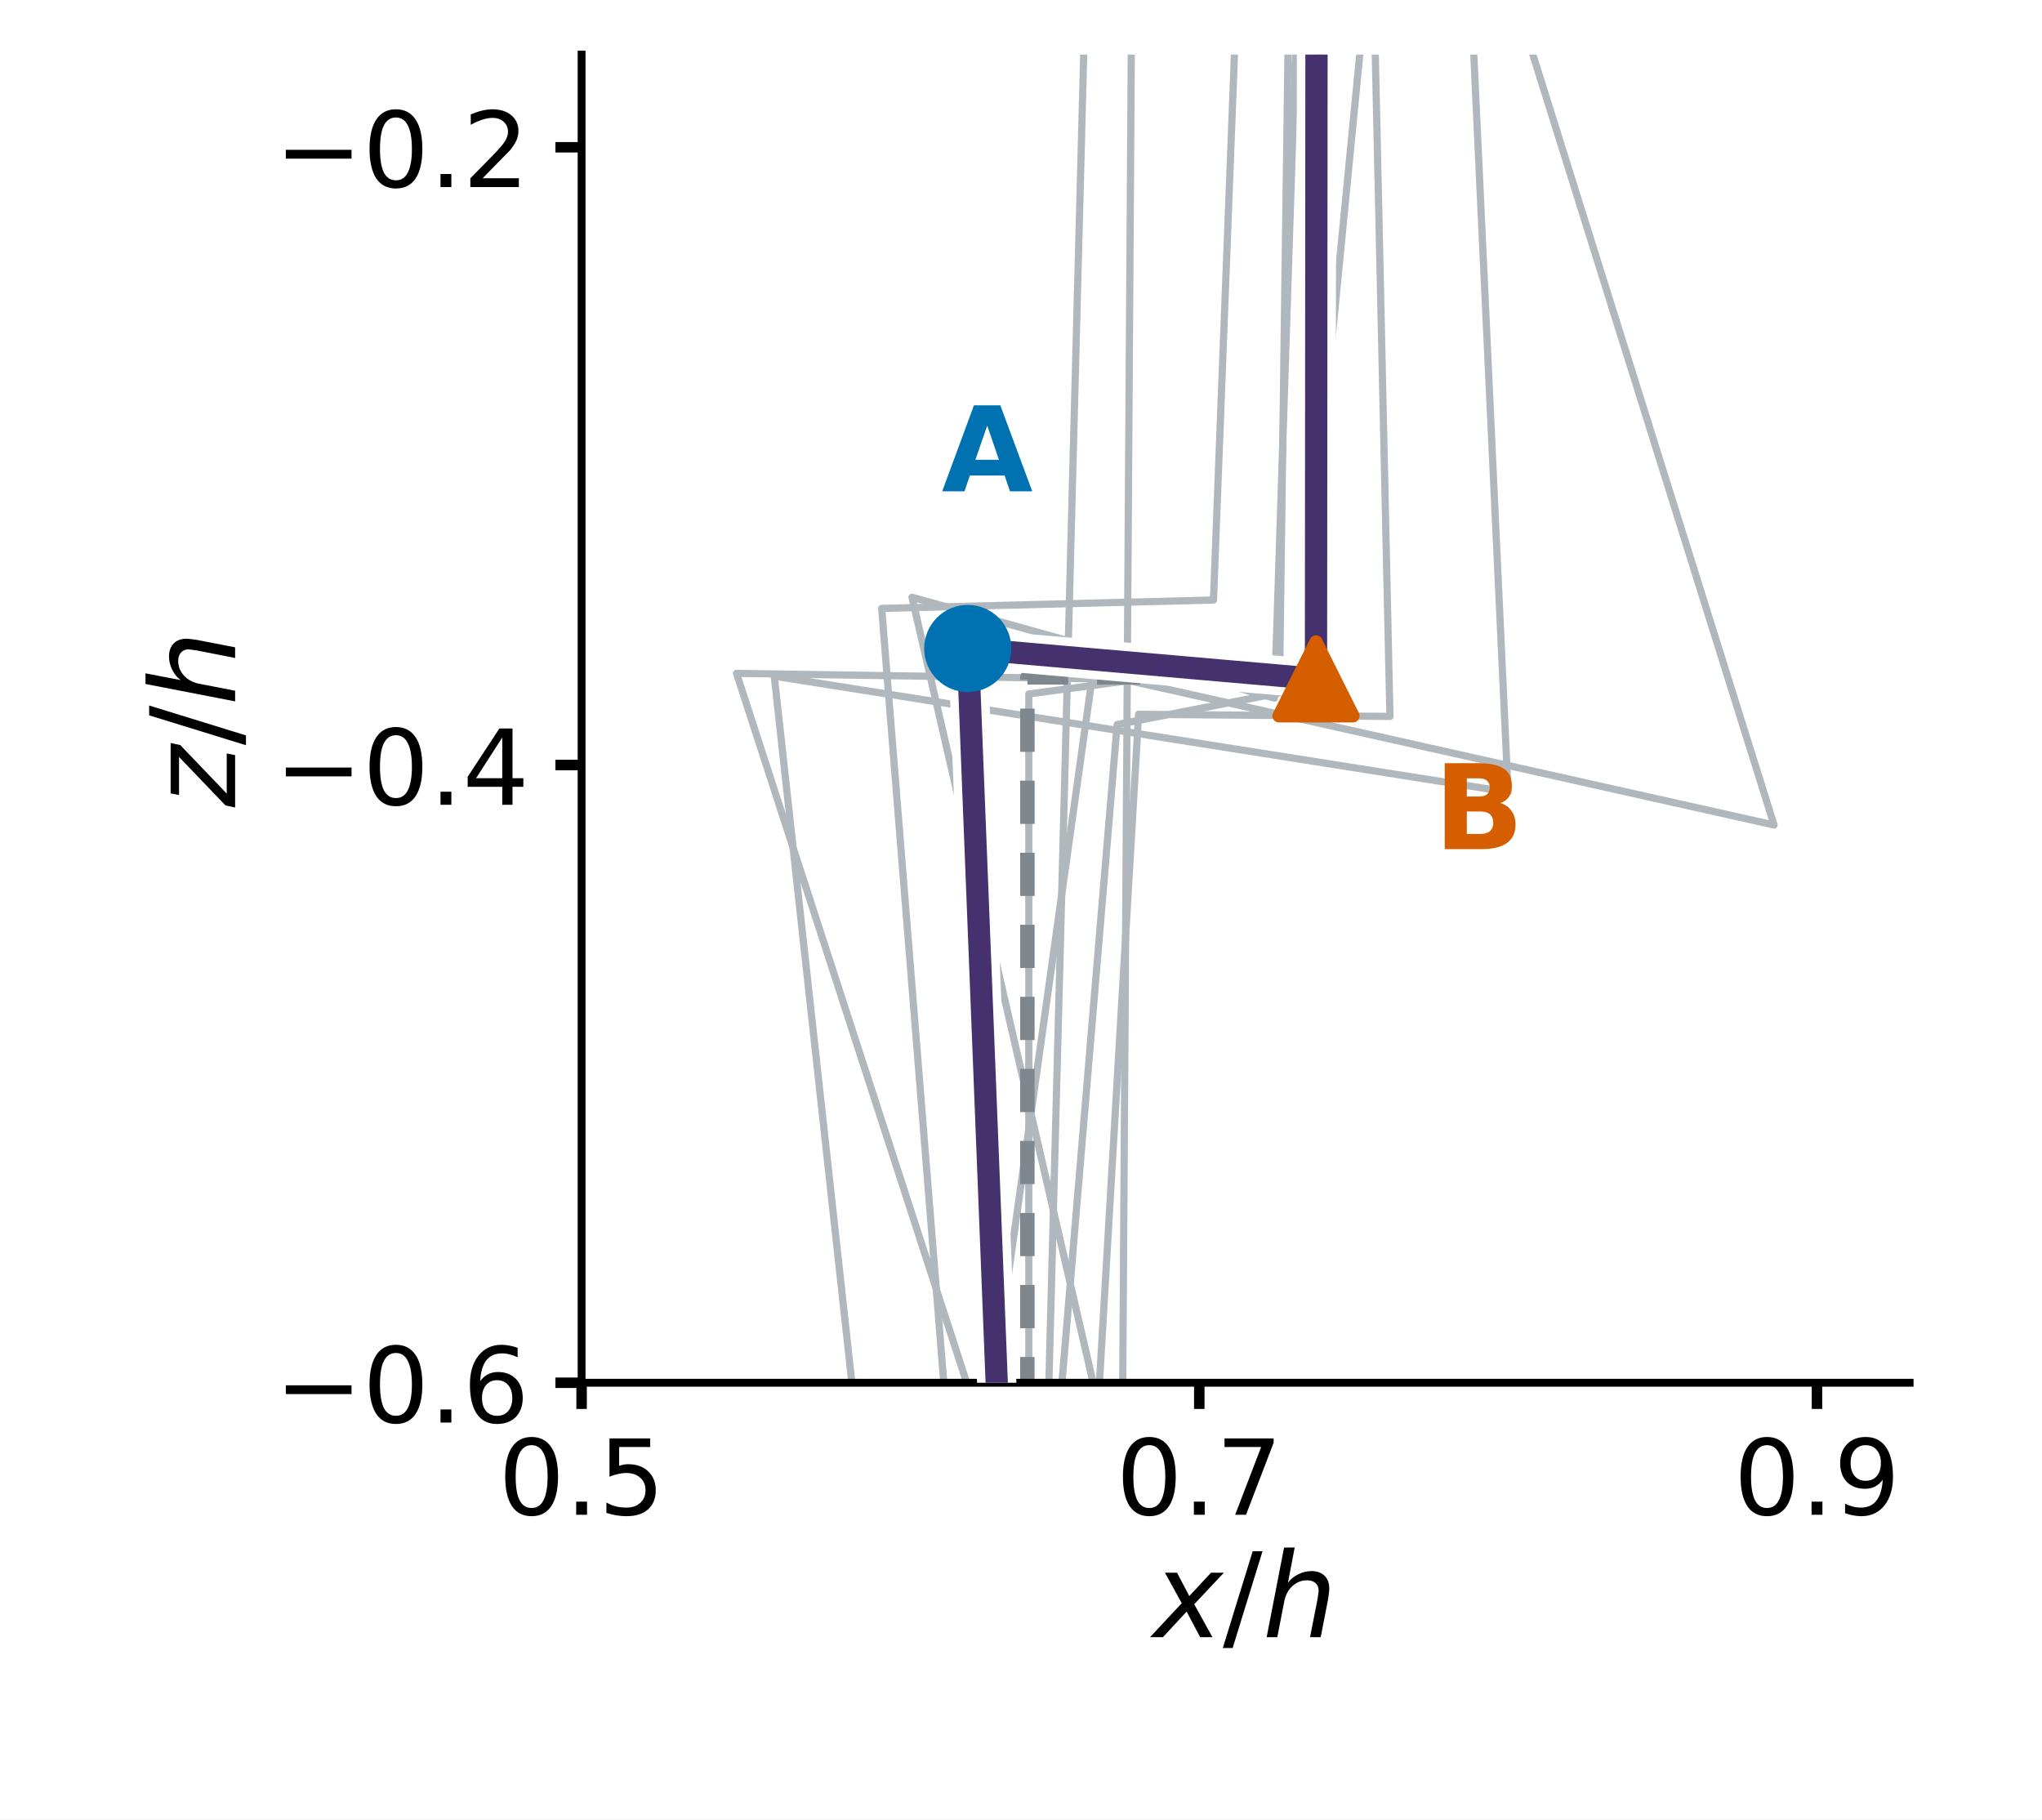
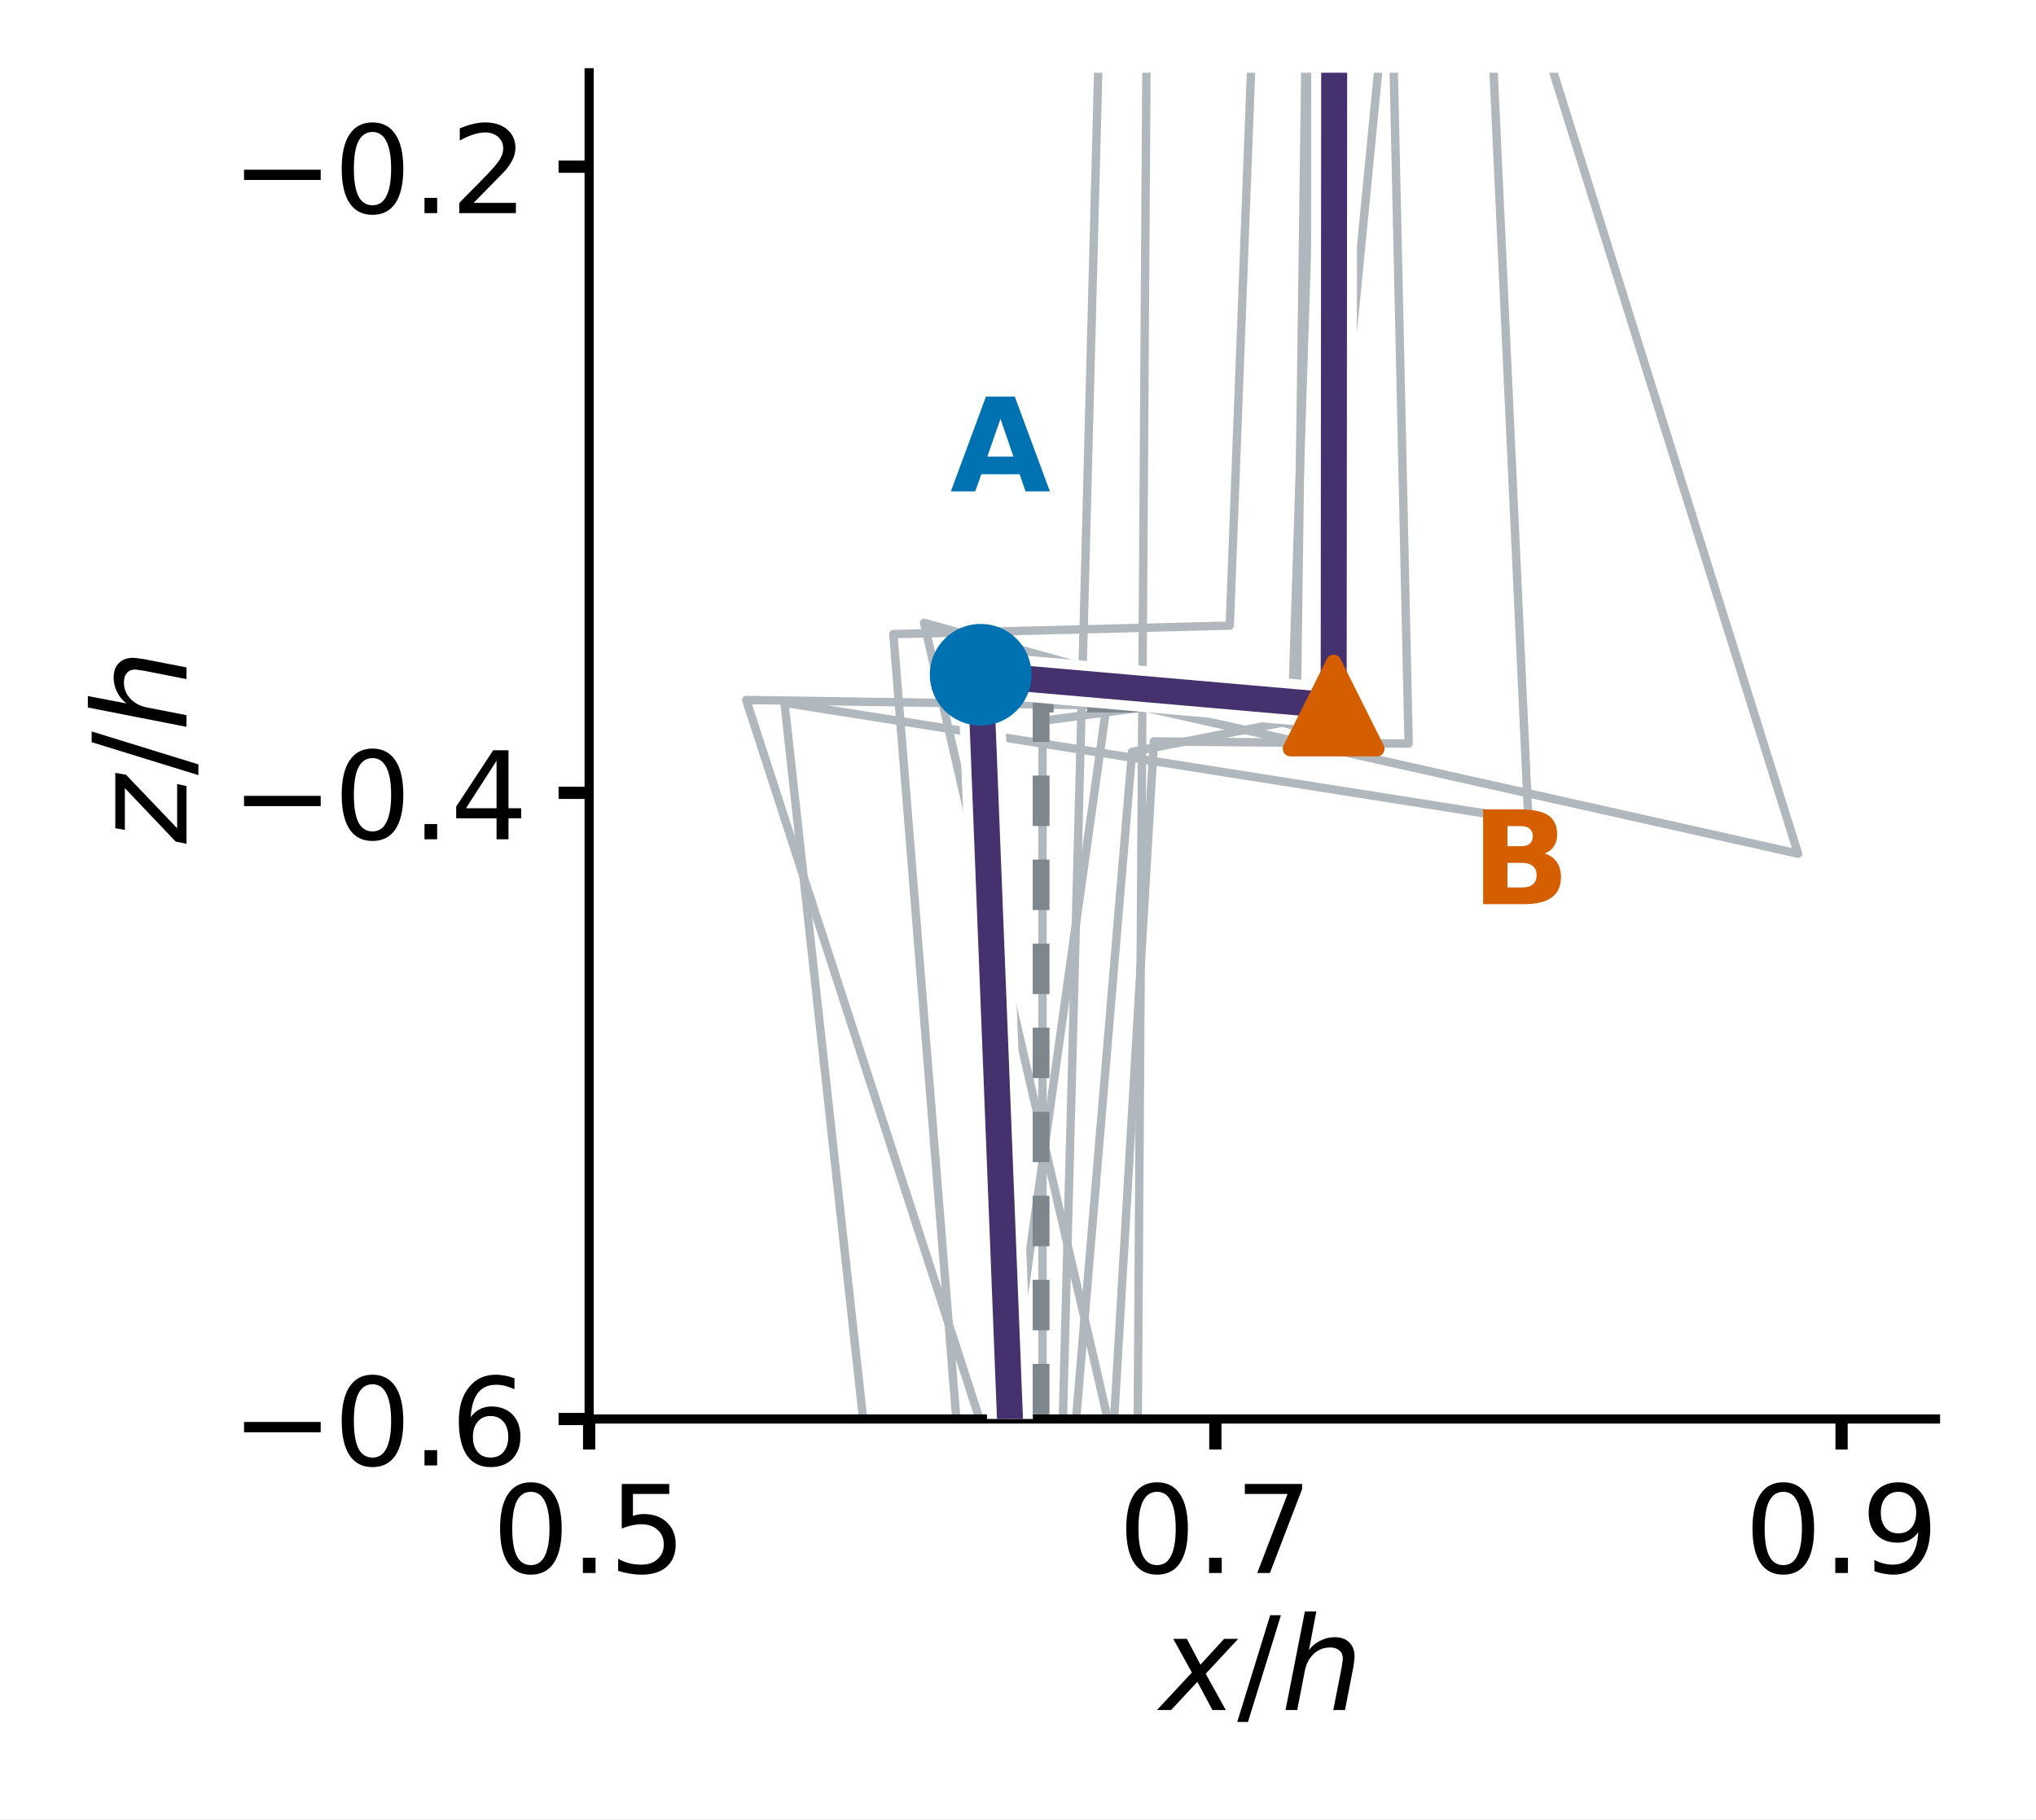
- <svg xmlns="http://www.w3.org/2000/svg" xmlns:xlink="http://www.w3.org/1999/xlink" width="155.906pt" height="138.898pt" viewBox="0 0 155.906 138.898" version="1.1">
+ <svg xmlns="http://www.w3.org/2000/svg" xmlns:xlink="http://www.w3.org/1999/xlink" width="133.228pt" height="119.055pt" viewBox="0 0 133.228 119.055" version="1.1">
  <defs>
    <style type="text/css">*{stroke-linejoin: round; stroke-linecap: butt}</style>
  </defs>
  <g id="figure_1">
    <g id="patch_1">
-       <path d="M 0 138.898  L 155.906 138.898  L 155.906 0  L 0 0  z " style="fill: #ffffff" />
+       <path d="M 0 119.055  L 133.228 119.055  L 133.228 0  L 0 0  z " style="fill: #ffffff" />
    </g>
    <g id="axes_1">
      <g id="patch_2">
-         <path d="M 44.405 105.562  L 145.8 105.562  L 145.8 4.167  L 44.405 4.167  z " style="fill: #ffffff" />
+         <path d="M 38.551 92.863  L 126.652 92.863  L 126.652 4.762  L 38.551 4.762  z " style="fill: #ffffff" />
      </g>
      <g id="line2d_1">
-         <path d="M 78.201 139.898  L 85.292 55.314  L 101.526 52.154  L 100.744 -1  " clip-path="url(#pdaa617b6b2)" style="fill: none; stroke: #b1b8bd; stroke-width: 0.55; stroke-linecap: square" />
+         <path d="M 68.138 120.055  L 74.078 49.203  L 88.183 46.457  L 87.484 -1  " clip-path="url(#pf97a061ff8)" style="fill: none; stroke: #b1b8bd; stroke-width: 0.55; stroke-linecap: square" />
      </g>
      <g id="line2d_2">
-         <path d="M 85.5 139.898  L 86.405 -1  " clip-path="url(#pdaa617b6b2)" style="fill: none; stroke: #b1b8bd; stroke-width: 0.55; stroke-linecap: square" />
+         <path d="M 74.275 120.055  L 75.053 -1  " clip-path="url(#pf97a061ff8)" style="fill: none; stroke: #b1b8bd; stroke-width: 0.55; stroke-linecap: square" />
      </g>
      <g id="line2d_3">
-         <path d="M 91.377 139.898  L 69.63 45.596  L 97.308 53.3  L 99.069 -1  " clip-path="url(#pdaa617b6b2)" style="fill: none; stroke: #b1b8bd; stroke-width: 0.55; stroke-linecap: square" />
+         <path d="M 78.755 120.055  L 60.469 40.759  L 84.518 47.453  L 86.089 -1  " clip-path="url(#pf97a061ff8)" style="fill: none; stroke: #b1b8bd; stroke-width: 0.55; stroke-linecap: square" />
      </g>
      <g id="line2d_4">
-         <path d="M 78.548 139.898  L 78.549 52.979  L 97.716 50.415  L 98.405 -1  " clip-path="url(#pdaa617b6b2)" style="fill: none; stroke: #b1b8bd; stroke-width: 0.55; stroke-linecap: square" />
+         <path d="M 68.217 120.055  L 68.218 47.174  L 84.873 44.947  L 85.488 -1  " clip-path="url(#pf97a061ff8)" style="fill: none; stroke: #b1b8bd; stroke-width: 0.55; stroke-linecap: square" />
      </g>
      <g id="line2d_5">
-         <path d="M 84.946 139.898  L 56.234 51.407  L 99.146 52.055  L 104.32 -1  " clip-path="url(#pdaa617b6b2)" style="fill: none; stroke: #b1b8bd; stroke-width: 0.55; stroke-linecap: square" />
+         <path d="M 72.92 120.055  L 48.829 45.809  L 86.115 46.372  L 90.735 -1  " clip-path="url(#pf97a061ff8)" style="fill: none; stroke: #b1b8bd; stroke-width: 0.55; stroke-linecap: square" />
      </g>
      <g id="line2d_6">
-         <path d="M 71.015 139.898  L 83.439 51.346  L 135.449 62.984  L 115.417 -1  " clip-path="url(#pdaa617b6b2)" style="fill: none; stroke: #b1b8bd; stroke-width: 0.55; stroke-linecap: square" />
+         <path d="M 62.043 120.055  L 72.467 45.755  L 117.658 55.868  L 99.854 -1  " clip-path="url(#pf97a061ff8)" style="fill: none; stroke: #b1b8bd; stroke-width: 0.55; stroke-linecap: square" />
      </g>
      <g id="line2d_7">
-         <path d="M 68.81 139.898  L 59.114 51.621  L 115.14 60.468  L 112.284 -1  " clip-path="url(#pdaa617b6b2)" style="fill: none; stroke: #b1b8bd; stroke-width: 0.55; stroke-linecap: square" />
+         <path d="M 59.466 120.055  L 51.332 45.994  L 100.012 53.682  L 97.471 -1  " clip-path="url(#pf97a061ff8)" style="fill: none; stroke: #b1b8bd; stroke-width: 0.55; stroke-linecap: square" />
      </g>
      <g id="line2d_8">
-         <path d="M 79.182 139.898  L 82.876 -1  " clip-path="url(#pdaa617b6b2)" style="fill: none; stroke: #b1b8bd; stroke-width: 0.55; stroke-linecap: square" />
+         <path d="M 68.838 120.055  L 72.011 -1  " clip-path="url(#pf97a061ff8)" style="fill: none; stroke: #b1b8bd; stroke-width: 0.55; stroke-linecap: square" />
      </g>
      <g id="line2d_9">
-         <path d="M 74.811 139.898  L 67.316 46.448  L 92.649 45.807  L 94.448 -1  " clip-path="url(#pdaa617b6b2)" style="fill: none; stroke: #b1b8bd; stroke-width: 0.55; stroke-linecap: square" />
+         <path d="M 64.759 120.055  L 58.458 41.5  L 80.47 40.942  L 82.082 -1  " clip-path="url(#pf97a061ff8)" style="fill: none; stroke: #b1b8bd; stroke-width: 0.55; stroke-linecap: square" />
      </g>
      <g id="line2d_10">
-         <path d="M 81.931 139.898  L 86.933 54.53  L 106.121 54.693  L 104.889 -1  " clip-path="url(#pdaa617b6b2)" style="fill: none; stroke: #b1b8bd; stroke-width: 0.55; stroke-linecap: square" />
+         <path d="M 71.312 120.055  L 75.503 48.522  L 92.175 48.664  L 91.077 -1  " clip-path="url(#pf97a061ff8)" style="fill: none; stroke: #b1b8bd; stroke-width: 0.55; stroke-linecap: square" />
      </g>
      <g id="matplotlib.axis_1">
        <g id="xtick_1">
          <g id="line2d_11">
            <defs>
-               <path id="m605d69b3c1" d="M 0 0  L 0 2  " style="stroke: #000000; stroke-width: 0.8" />
+               <path id="mad3fa5ffdc" d="M 0 0  L 0 2  " style="stroke: #000000; stroke-width: 0.8" />
            </defs>
            <g>
-               <use xlink:href="#m605d69b3c1" x="44.405" y="105.562" style="stroke: #000000; stroke-width: 0.8" />
+               <use xlink:href="#mad3fa5ffdc" x="38.551" y="92.863" style="stroke: #000000; stroke-width: 0.8" />
            </g>
          </g>
          <g id="text_1">
-             <text style="font-size: 8px; font-family: 'DejaVu Sans'; text-anchor: middle" x="44.405" y="115.641" transform="rotate(-0 44.40472 115.641)">0.5</text>
+             <text style="font-size: 8px; font-family: 'DejaVu Sans'; text-anchor: middle" x="38.551" y="102.942" transform="rotate(-0 38.55118 102.9417)">0.5</text>
          </g>
        </g>
        <g id="xtick_2">
          <g id="line2d_12">
            <g>
-               <use xlink:href="#m605d69b3c1" x="91.565" y="105.562" style="stroke: #000000; stroke-width: 0.8" />
+               <use xlink:href="#mad3fa5ffdc" x="79.528" y="92.863" style="stroke: #000000; stroke-width: 0.8" />
            </g>
          </g>
          <g id="text_2">
-             <text style="font-size: 8px; font-family: 'DejaVu Sans'; text-anchor: middle" x="91.565" y="115.641" transform="rotate(-0 91.56532 115.641)">0.7</text>
+             <text style="font-size: 8px; font-family: 'DejaVu Sans'; text-anchor: middle" x="79.528" y="102.942" transform="rotate(-0 79.52829 102.9417)">0.7</text>
          </g>
        </g>
        <g id="xtick_3">
          <g id="line2d_13">
            <g>
-               <use xlink:href="#m605d69b3c1" x="138.726" y="105.562" style="stroke: #000000; stroke-width: 0.8" />
+               <use xlink:href="#mad3fa5ffdc" x="120.505" y="92.863" style="stroke: #000000; stroke-width: 0.8" />
            </g>
          </g>
          <g id="text_3">
-             <text style="font-size: 8px; font-family: 'DejaVu Sans'; text-anchor: middle" x="138.726" y="115.641" transform="rotate(-0 138.7259 115.641)">0.9</text>
+             <text style="font-size: 8px; font-family: 'DejaVu Sans'; text-anchor: middle" x="120.505" y="102.942" transform="rotate(-0 120.5054 102.9417)">0.9</text>
          </g>
        </g>
        <g id="text_4">
-           <g transform="translate(88.03736 125.1433)">
+           <g transform="translate(75.92907 112.0642)">
            <text>
-               <tspan x="0" y="-0.156" style="font-style: oblique; font-size: 9px; font-family: 'DejaVu Sans'">x</tspan>
-               <tspan x="8.358" y="-0.156" style="font-style: oblique; font-size: 9px; font-family: 'DejaVu Sans'">h</tspan>
-               <tspan x="5.326" y="-0.156" style="font-size: 9px; font-family: 'DejaVu Sans'">/</tspan>
+               <tspan x="0" y="-0.156" style="font-style: oblique; font-size: 8.5px; font-family: 'DejaVu Sans'">x</tspan>
+               <tspan x="7.894" y="-0.156" style="font-style: oblique; font-size: 8.5px; font-family: 'DejaVu Sans'">h</tspan>
+               <tspan x="5.03" y="-0.156" style="font-size: 8.5px; font-family: 'DejaVu Sans'">/</tspan>
            </text>
          </g>
        </g>
      </g>
      <g id="matplotlib.axis_2">
        <g id="ytick_1">
          <g id="line2d_14">
            <defs>
-               <path id="mb59fc37fa1" d="M 0 0  L -2 0  " style="stroke: #000000; stroke-width: 0.8" />
+               <path id="me72b096eab" d="M 0 0  L -2 0  " style="stroke: #000000; stroke-width: 0.8" />
            </defs>
            <g>
-               <use xlink:href="#mb59fc37fa1" x="44.405" y="105.562" style="stroke: #000000; stroke-width: 0.8" />
+               <use xlink:href="#me72b096eab" x="38.551" y="92.863" style="stroke: #000000; stroke-width: 0.8" />
            </g>
          </g>
          <g id="text_5">
-             <text style="font-size: 8px; font-family: 'DejaVu Sans'; text-anchor: end" x="40.405" y="108.602" transform="rotate(-0 40.40472 108.6016)">−0.6</text>
+             <text style="font-size: 8px; font-family: 'DejaVu Sans'; text-anchor: end" x="34.551" y="95.902" transform="rotate(-0 34.55118 95.90237)">−0.6</text>
          </g>
        </g>
        <g id="ytick_2">
          <g id="line2d_15">
            <g>
-               <use xlink:href="#mb59fc37fa1" x="44.405" y="58.402" style="stroke: #000000; stroke-width: 0.8" />
+               <use xlink:href="#me72b096eab" x="38.551" y="51.886" style="stroke: #000000; stroke-width: 0.8" />
            </g>
          </g>
          <g id="text_6">
-             <text style="font-size: 8px; font-family: 'DejaVu Sans'; text-anchor: end" x="40.405" y="61.441" transform="rotate(-0 40.40472 61.44099)">−0.4</text>
+             <text style="font-size: 8px; font-family: 'DejaVu Sans'; text-anchor: end" x="34.551" y="54.925" transform="rotate(-0 34.55118 54.92526)">−0.4</text>
          </g>
        </g>
        <g id="ytick_3">
          <g id="line2d_16">
            <g>
-               <use xlink:href="#mb59fc37fa1" x="44.405" y="11.241" style="stroke: #000000; stroke-width: 0.8" />
+               <use xlink:href="#me72b096eab" x="38.551" y="10.909" style="stroke: #000000; stroke-width: 0.8" />
            </g>
          </g>
          <g id="text_7">
-             <text style="font-size: 8px; font-family: 'DejaVu Sans'; text-anchor: end" x="40.405" y="14.28" transform="rotate(-0 40.40472 14.28039)">−0.2</text>
+             <text style="font-size: 8px; font-family: 'DejaVu Sans'; text-anchor: end" x="34.551" y="13.948" transform="rotate(-0 34.55118 13.94815)">−0.2</text>
          </g>
        </g>
        <g id="text_8">
-           <g transform="translate(18.10676 61.61457) rotate(-90)">
+           <g transform="translate(12.3572 55.1876) rotate(-90)">
            <text>
-               <tspan x="0" y="-0.156" style="font-style: oblique; font-size: 9px; font-family: 'DejaVu Sans'">z</tspan>
-               <tspan x="7.756" y="-0.156" style="font-style: oblique; font-size: 9px; font-family: 'DejaVu Sans'">h</tspan>
-               <tspan x="4.724" y="-0.156" style="font-size: 9px; font-family: 'DejaVu Sans'">/</tspan>
+               <tspan x="0" y="-0.156" style="font-style: oblique; font-size: 8.5px; font-family: 'DejaVu Sans'">z</tspan>
+               <tspan x="7.325" y="-0.156" style="font-style: oblique; font-size: 8.5px; font-family: 'DejaVu Sans'">h</tspan>
+               <tspan x="4.462" y="-0.156" style="font-size: 8.5px; font-family: 'DejaVu Sans'">/</tspan>
            </text>
          </g>
        </g>
      </g>
      <g id="line2d_17">
-         <path d="M 78.438 139.898  L 78.443 51.712  L 100.373 51.719  L 100.374 -1  " clip-path="url(#pdaa617b6b2)" style="fill: none; stroke-dasharray: 3.3,2.2; stroke-dashoffset: 0; stroke: #7d878d; stroke-width: 1.1" />
+         <path d="M 68.122 120.055  L 68.127 46.073  L 87.181 46.08  L 87.182 -1  " clip-path="url(#pf97a061ff8)" style="fill: none; stroke-dasharray: 3.3,2.2; stroke-dashoffset: 0; stroke: #7d878d; stroke-width: 1.1" />
      </g>
      <g id="patch_3">
-         <path d="M 44.405 105.562  L 44.405 4.167  " style="fill: none; stroke: #000000; stroke-width: 0.6; stroke-linejoin: miter; stroke-linecap: square" />
+         <path d="M 38.551 92.863  L 38.551 4.762  " style="fill: none; stroke: #000000; stroke-width: 0.6; stroke-linejoin: miter; stroke-linecap: square" />
      </g>
      <g id="patch_4">
-         <path d="M 44.405 105.562  L 145.8 105.562  " style="fill: none; stroke: #000000; stroke-width: 0.6; stroke-linejoin: miter; stroke-linecap: square" />
+         <path d="M 38.551 92.863  L 126.652 92.863  " style="fill: none; stroke: #000000; stroke-width: 0.6; stroke-linejoin: miter; stroke-linecap: square" />
      </g>
      <g id="line2d_18">
-         <path d="M 77.453 139.898  L 73.889 49.507  L 100.475 51.825  L 100.518 -1  " clip-path="url(#pdaa617b6b2)" style="fill: none; stroke: #ffffff; stroke-width: 3; stroke-linecap: square" />
+         <path d="M 67.162 120.055  L 64.17 44.158  L 87.27 46.172  L 87.308 -1  " clip-path="url(#pf97a061ff8)" style="fill: none; stroke: #ffffff; stroke-width: 3; stroke-linecap: square" />
      </g>
      <g id="line2d_19">
-         <path d="M 77.453 139.898  L 73.889 49.507  L 100.475 51.825  L 100.518 -1  " clip-path="url(#pdaa617b6b2)" style="fill: none; stroke: #44316e; stroke-width: 1.7; stroke-linecap: square" />
+         <path d="M 67.162 120.055  L 64.17 44.158  L 87.27 46.172  L 87.308 -1  " clip-path="url(#pf97a061ff8)" style="fill: none; stroke: #44316e; stroke-width: 1.7; stroke-linecap: square" />
      </g>
      <g id="PathCollection_1">
        <defs>
-           <path id="m6eed3707e4" d="M 0 2.828  C 0.75 2.828 1.47 2.53 2 2  C 2.53 1.47 2.828 0.75 2.828 0  C 2.828 -0.75 2.53 -1.47 2 -2  C 1.47 -2.53 0.75 -2.828 0 -2.828  C -0.75 -2.828 -1.47 -2.53 -2 -2  C -2.53 -1.47 -2.828 -0.75 -2.828 0  C -2.828 0.75 -2.53 1.47 -2 2  C -1.47 2.53 -0.75 2.828 0 2.828  z " style="stroke: #0072b2" />
+           <path id="m50059c02f5" d="M 0 2.828  C 0.75 2.828 1.47 2.53 2 2  C 2.53 1.47 2.828 0.75 2.828 0  C 2.828 -0.75 2.53 -1.47 2 -2  C 1.47 -2.53 0.75 -2.828 0 -2.828  C -0.75 -2.828 -1.47 -2.53 -2 -2  C -2.53 -1.47 -2.828 -0.75 -2.828 0  C -2.828 0.75 -2.53 1.47 -2 2  C -1.47 2.53 -0.75 2.828 0 2.828  z " style="stroke: #0072b2" />
        </defs>
-         <g clip-path="url(#pdaa617b6b2)">
-           <use xlink:href="#m6eed3707e4" x="73.889" y="49.507" style="fill: #0072b2; stroke: #0072b2" />
+         <g clip-path="url(#pf97a061ff8)">
+           <use xlink:href="#m50059c02f5" x="64.17" y="44.158" style="fill: #0072b2; stroke: #0072b2" />
        </g>
      </g>
      <g id="PathCollection_2">
        <defs>
-           <path id="m4d2f58192d" d="M 0 -2.828  L -2.828 2.828  L 2.828 2.828  z " style="stroke: #d55e00" />
+           <path id="m4b876b02a4" d="M 0 -2.828  L -2.828 2.828  L 2.828 2.828  z " style="stroke: #d55e00" />
        </defs>
-         <g clip-path="url(#pdaa617b6b2)">
-           <use xlink:href="#m4d2f58192d" x="100.475" y="51.825" style="fill: #d55e00; stroke: #d55e00" />
+         <g clip-path="url(#pf97a061ff8)">
+           <use xlink:href="#m4b876b02a4" x="87.27" y="46.172" style="fill: #d55e00; stroke: #d55e00" />
        </g>
      </g>
      <g id="text_9">
-         <text style="font-weight: 700; font-size: 9px; font-family: 'DejaVu Sans'; text-anchor: start; fill: #0072b2" x="71.889" y="37.507" transform="rotate(-0 71.88945 37.50732)">A</text>
+         <text style="font-weight: 700; font-size: 8.5px; font-family: 'DejaVu Sans'; text-anchor: start; fill: #0072b2" x="62.17" y="32.158" transform="rotate(-0 62.17001 32.15777)">A</text>
      </g>
      <g id="text_10">
-         <text style="font-weight: 700; font-size: 9px; font-family: 'DejaVu Sans'; text-anchor: start; fill: #d55e00" x="109.475" y="64.825" transform="rotate(-0 109.4747 64.82538)">B</text>
+         <text style="font-weight: 700; font-size: 8.5px; font-family: 'DejaVu Sans'; text-anchor: start; fill: #d55e00" x="96.27" y="59.172" transform="rotate(-0 96.26954 59.17189)">B</text>
      </g>
    </g>
  </g>
  <defs>
-     <clipPath id="pdaa617b6b2">
-       <rect x="44.405" y="4.167" width="101.395" height="101.395" />
+     <clipPath id="pf97a061ff8">
+       <rect x="38.551" y="4.762" width="88.101" height="88.101" />
    </clipPath>
  </defs>
</svg>
